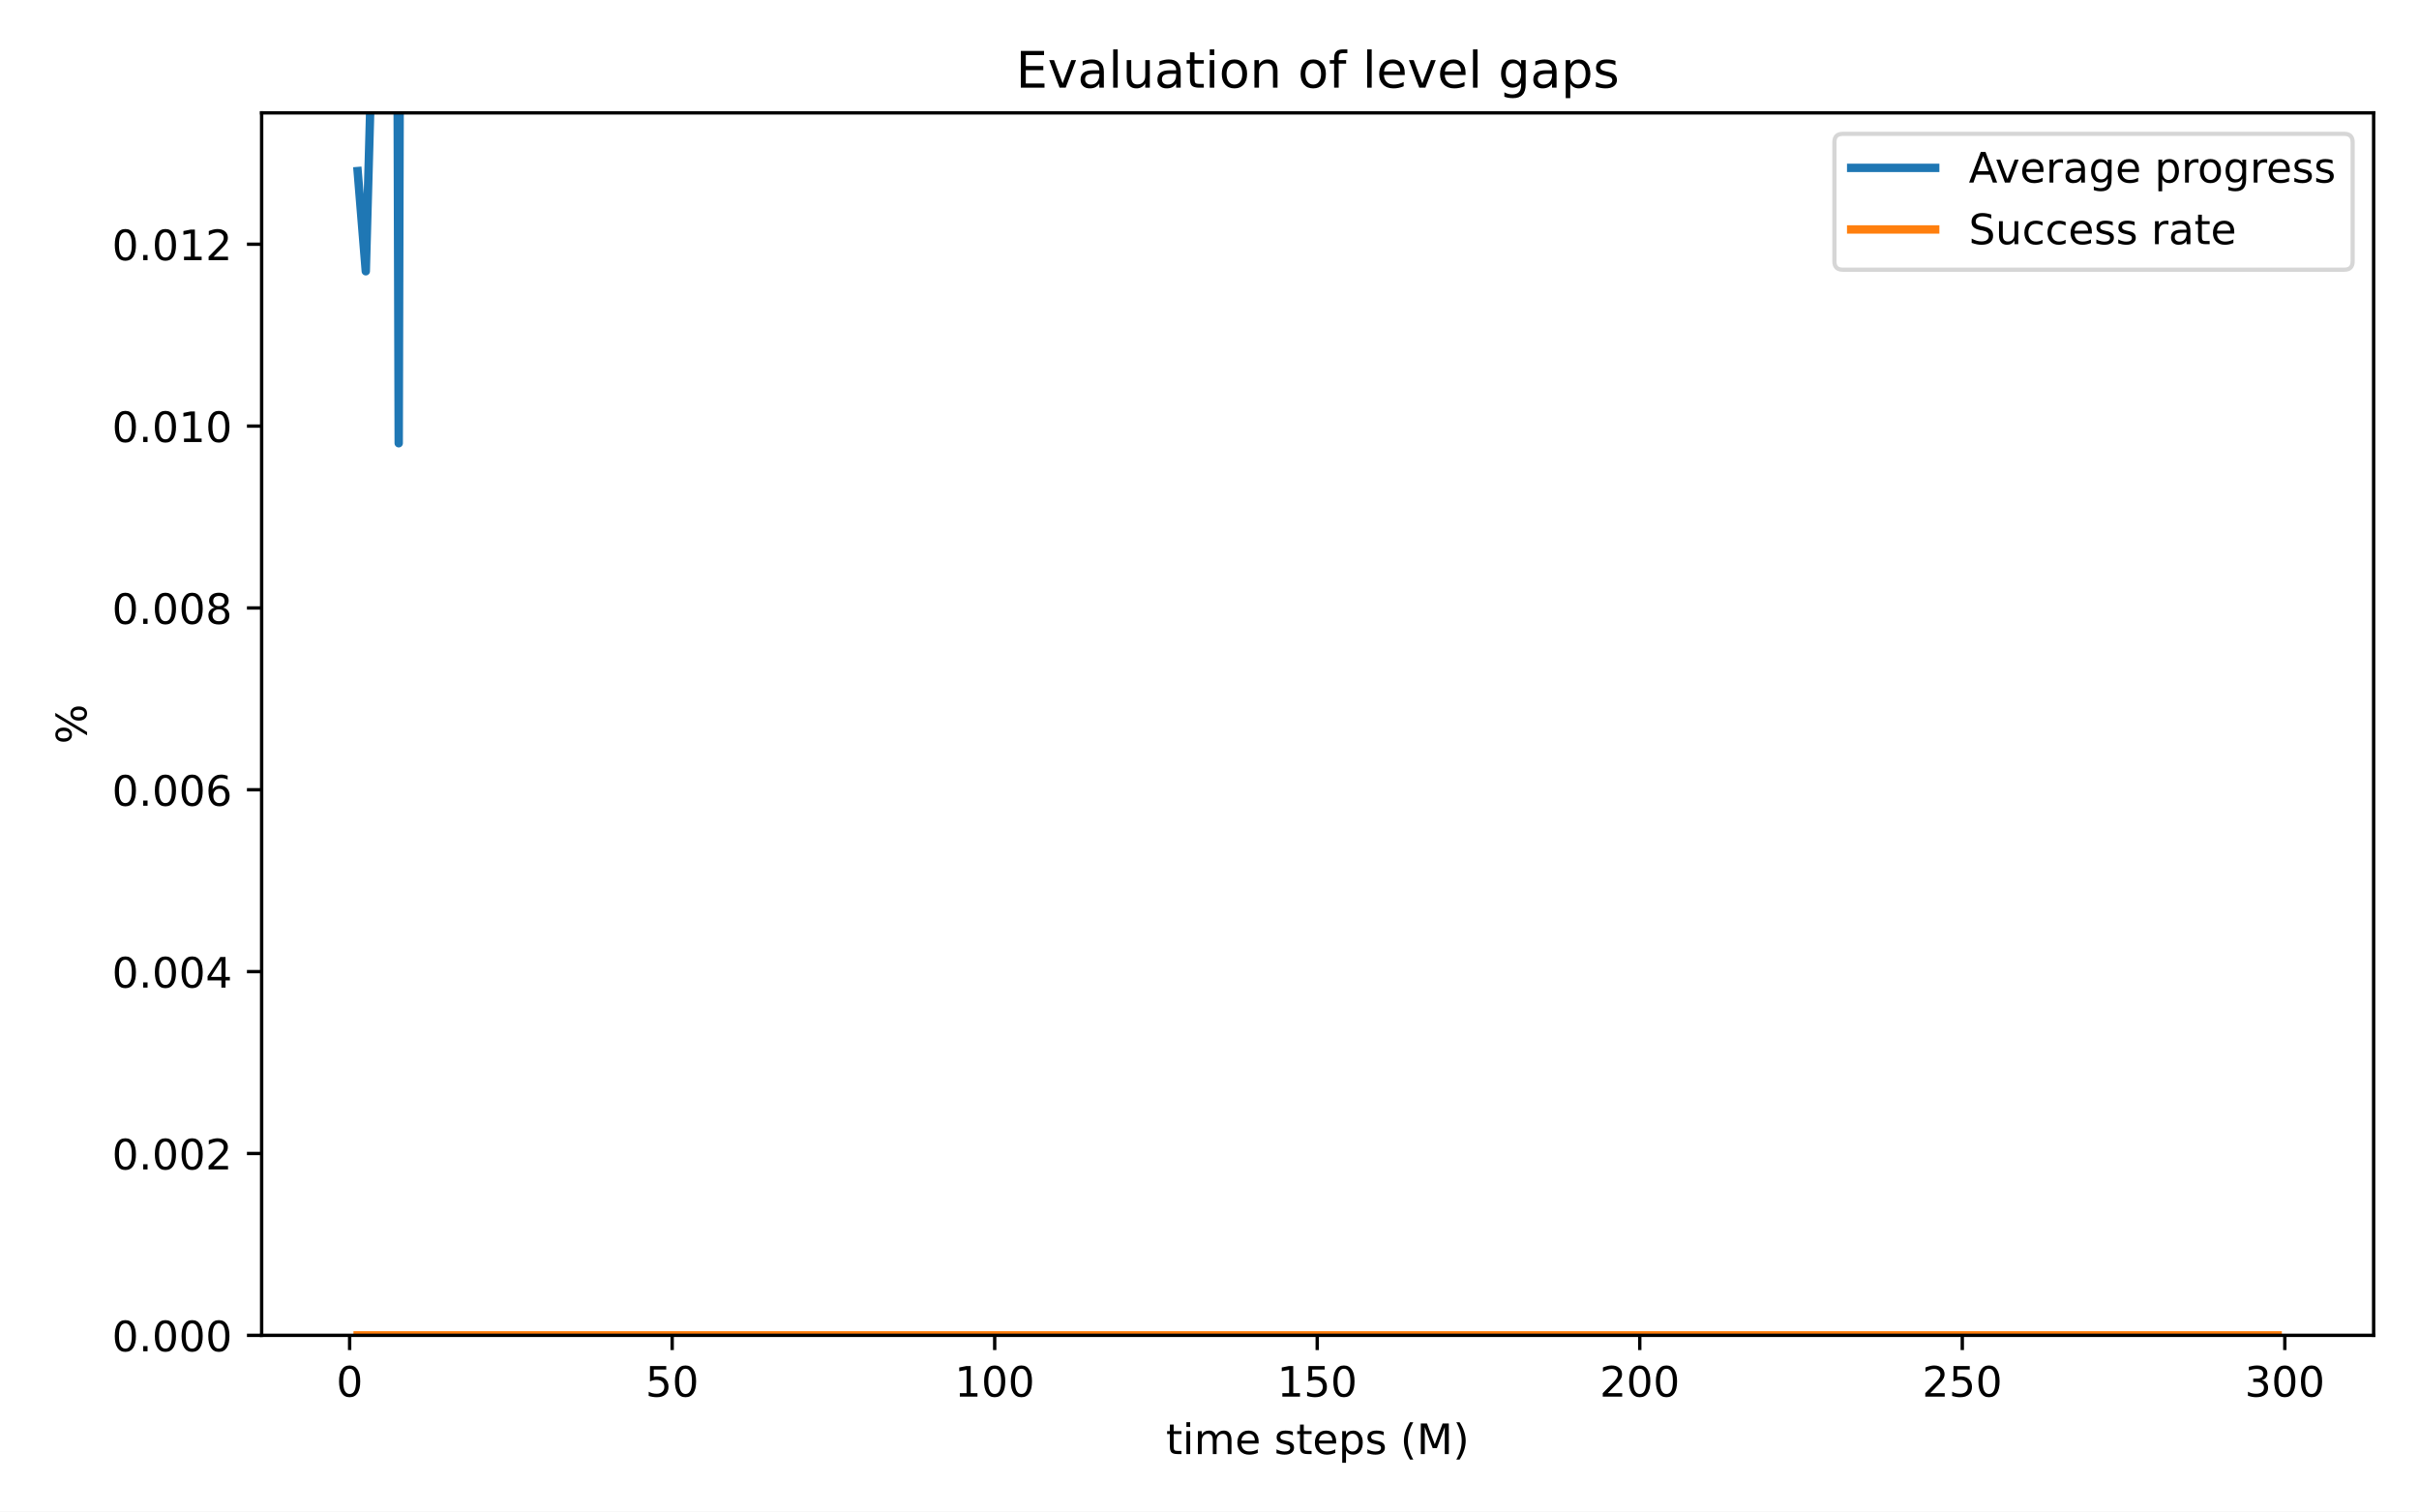
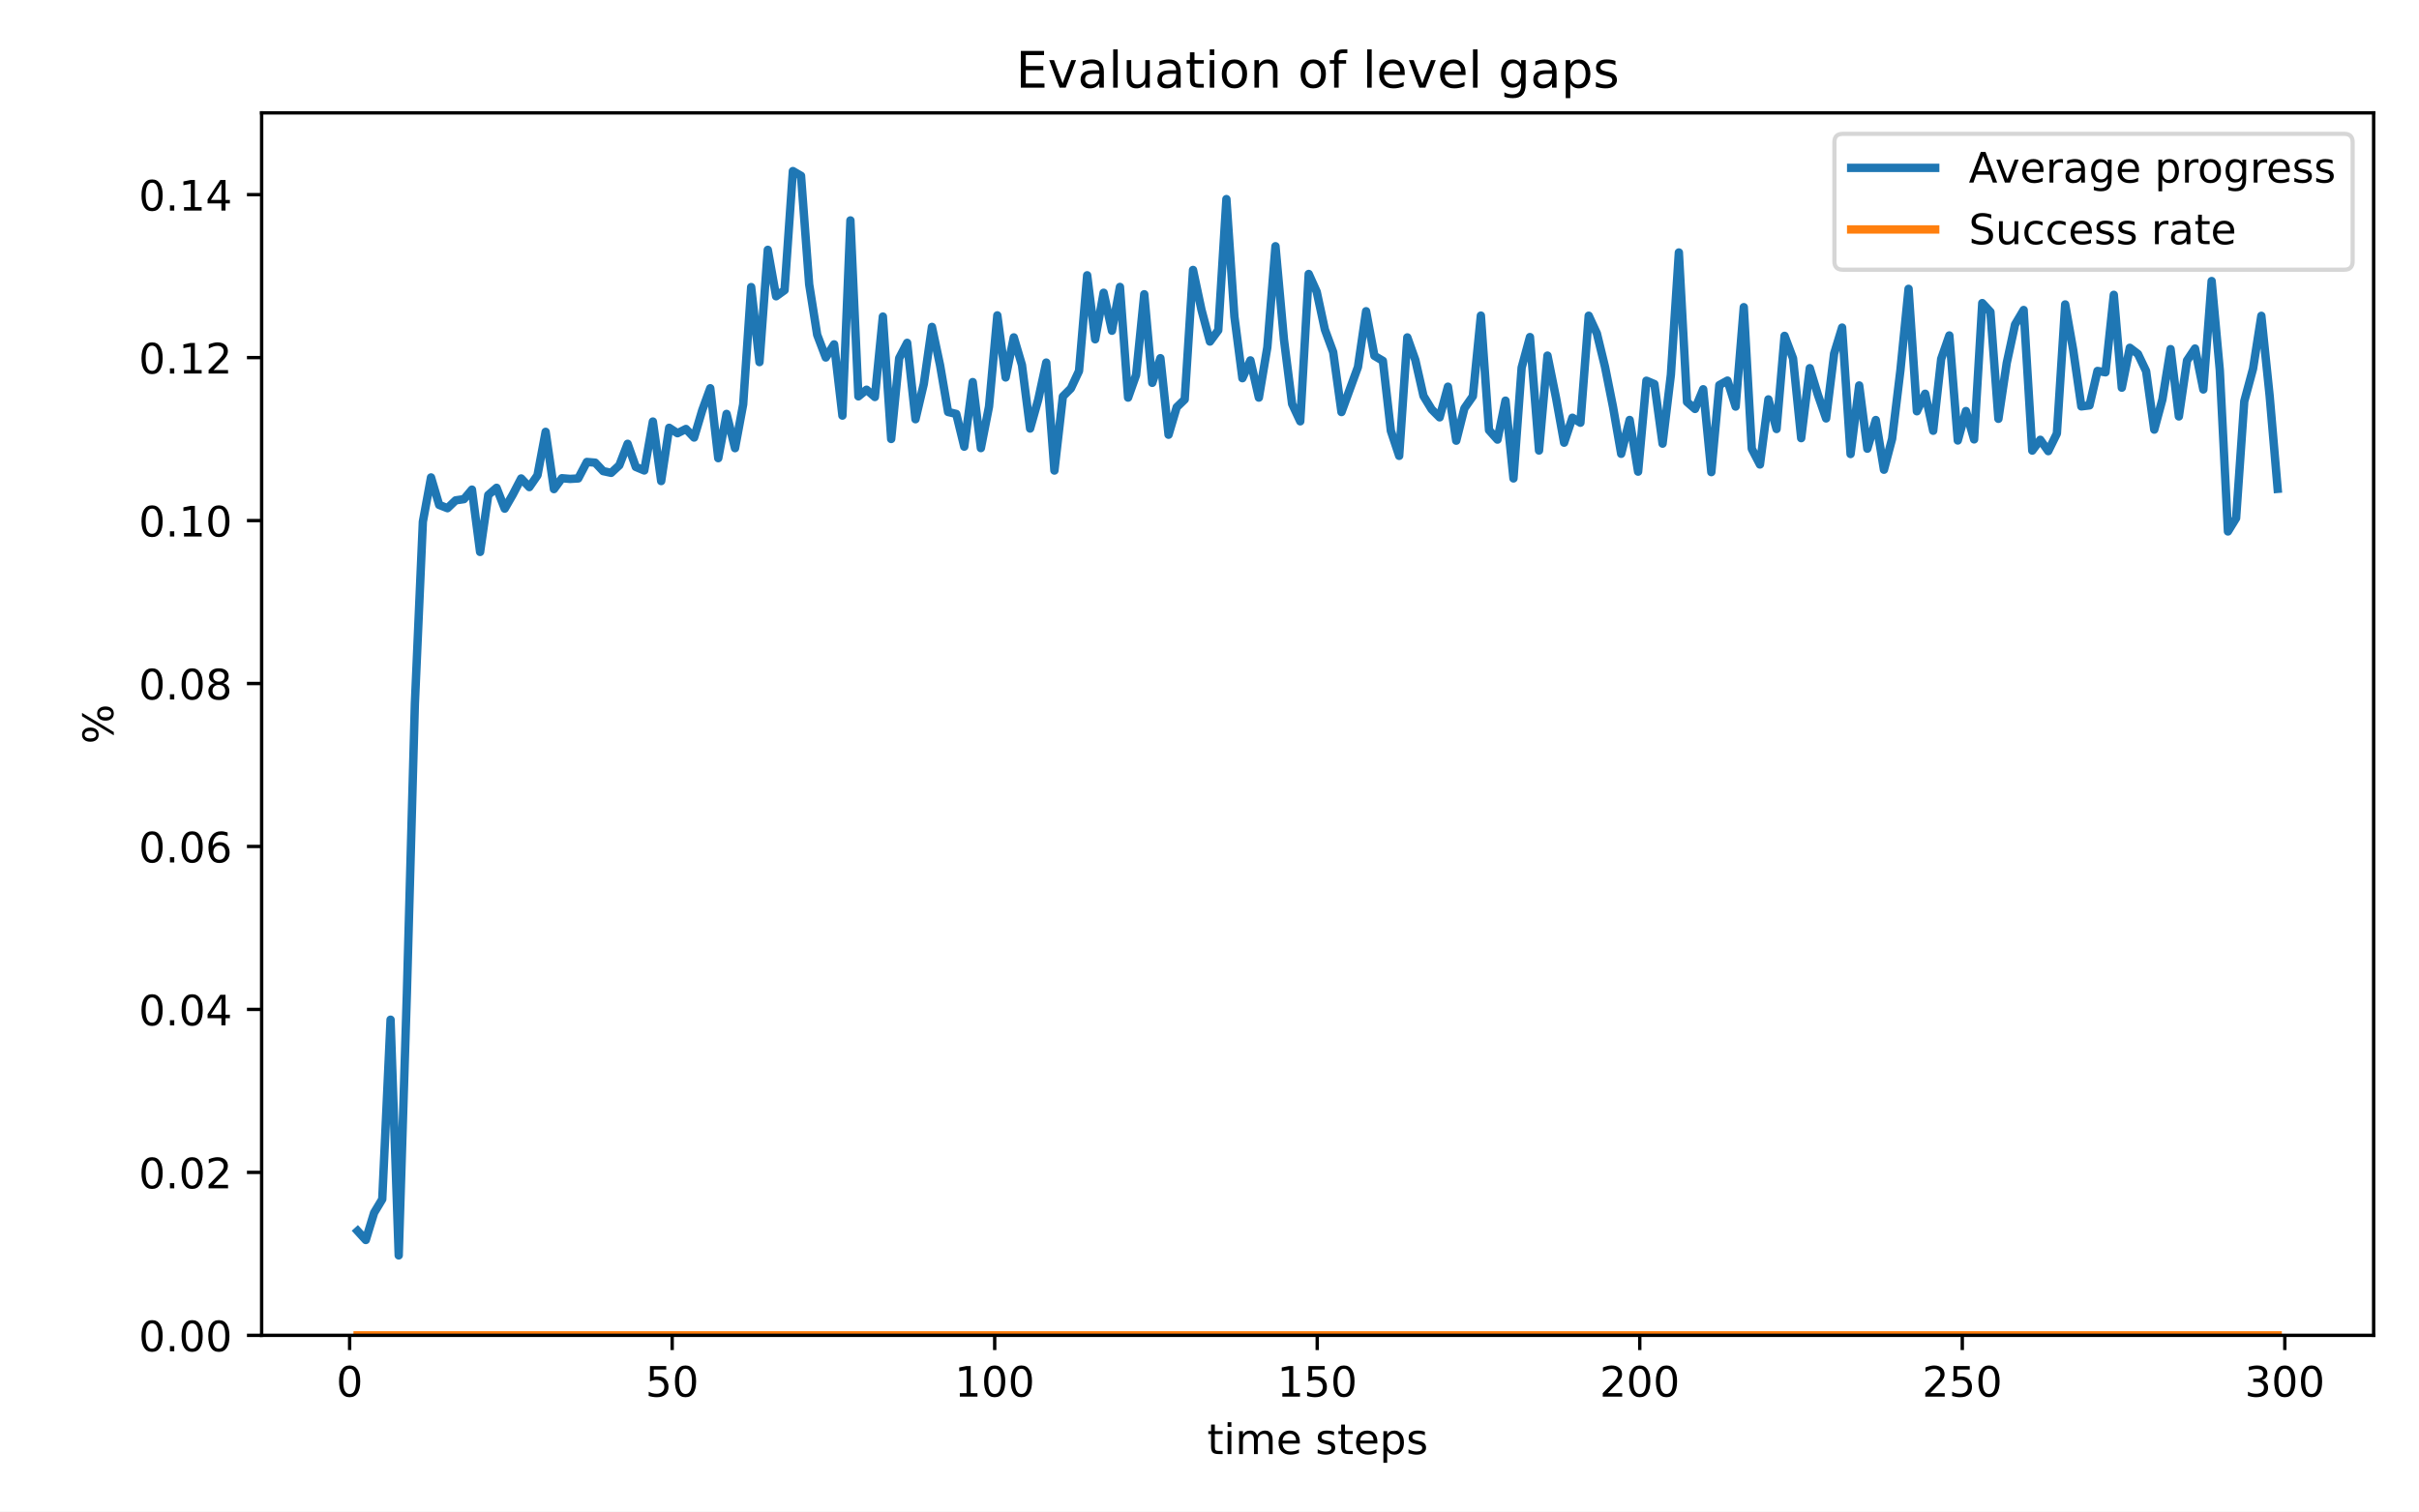
<svg xmlns="http://www.w3.org/2000/svg" xmlns:xlink="http://www.w3.org/1999/xlink" width="576pt" height="360pt" viewBox="0 0 576 360" version="1.1">
  <defs>
    <style type="text/css">*{stroke-linejoin: round; stroke-linecap: butt}</style>
  </defs>
  <g id="figure_1">
    <g id="patch_1">
      <path d="M 0 360  L 576 360  L 576 0  L 0 0  z " style="fill: #ffffff" />
    </g>
    <g id="axes_1">
      <g id="patch_2">
        <path d="M 62.3 318.04  L 565.2 318.04  L 565.2 26.88  L 62.3 26.88  z " style="fill: #ffffff" />
      </g>
      <g id="matplotlib.axis_1">
        <g id="xtick_1">
          <g id="line2d_1">
            <defs>
-               <path id="m64720fd93f" d="M 0 0  L 0 3.5  " style="stroke: #000000; stroke-width: 0.8" />
-             </defs>
-             <g>
-               <use xlink:href="#m64720fd93f" x="83.254" y="318.04" style="stroke: #000000; stroke-width: 0.8" />
+               <path id="m2012ca09e9" d="M 0 0  L 0 3.5  " style="stroke: #000000; stroke-width: 0.8" />
+             </defs>
+             <g>
+               <use xlink:href="#m2012ca09e9" x="83.254" y="318.04" style="stroke: #000000; stroke-width: 0.8" />
            </g>
          </g>
          <g id="text_1">
            <g transform="translate(80.07322 332.6384) scale(0.1 -0.1)">
              <defs>
                <path id="DejaVuSans-30" d="M 2034 4250  Q 1547 4250 1301 3770  Q 1056 3291 1056 2328  Q 1056 1369 1301 889  Q 1547 409 2034 409  Q 2525 409 2770 889  Q 3016 1369 3016 2328  Q 3016 3291 2770 3770  Q 2525 4250 2034 4250  z M 2034 4750  Q 2819 4750 3233 4129  Q 3647 3509 3647 2328  Q 3647 1150 3233 529  Q 2819 -91 2034 -91  Q 1250 -91 836 529  Q 422 1150 422 2328  Q 422 3509 836 4129  Q 1250 4750 2034 4750  z " transform="scale(0.015625)" />
              </defs>
              <use xlink:href="#DejaVuSans-30" />
            </g>
          </g>
        </g>
        <g id="xtick_2">
          <g id="line2d_2">
            <g>
-               <use xlink:href="#m64720fd93f" x="160.054" y="318.04" style="stroke: #000000; stroke-width: 0.8" />
+               <use xlink:href="#m2012ca09e9" x="160.054" y="318.04" style="stroke: #000000; stroke-width: 0.8" />
            </g>
          </g>
          <g id="text_2">
            <g transform="translate(153.6913 332.6384) scale(0.1 -0.1)">
              <defs>
                <path id="DejaVuSans-35" d="M 691 4666  L 3169 4666  L 3169 4134  L 1269 4134  L 1269 2991  Q 1406 3038 1543 3061  Q 1681 3084 1819 3084  Q 2600 3084 3056 2656  Q 3513 2228 3513 1497  Q 3513 744 3044 326  Q 2575 -91 1722 -91  Q 1428 -91 1123 -41  Q 819 9 494 109  L 494 744  Q 775 591 1075 516  Q 1375 441 1709 441  Q 2250 441 2565 725  Q 2881 1009 2881 1497  Q 2881 1984 2565 2268  Q 2250 2553 1709 2553  Q 1456 2553 1204 2497  Q 953 2441 691 2322  L 691 4666  z " transform="scale(0.015625)" />
              </defs>
              <use xlink:href="#DejaVuSans-35" />
              <use xlink:href="#DejaVuSans-30" transform="translate(63.62305 0)" />
            </g>
          </g>
        </g>
        <g id="xtick_3">
          <g id="line2d_3">
            <g>
-               <use xlink:href="#m64720fd93f" x="236.853" y="318.04" style="stroke: #000000; stroke-width: 0.8" />
+               <use xlink:href="#m2012ca09e9" x="236.853" y="318.04" style="stroke: #000000; stroke-width: 0.8" />
            </g>
          </g>
          <g id="text_3">
            <g transform="translate(227.3094 332.6384) scale(0.1 -0.1)">
              <defs>
                <path id="DejaVuSans-31" d="M 794 531  L 1825 531  L 1825 4091  L 703 3866  L 703 4441  L 1819 4666  L 2450 4666  L 2450 531  L 3481 531  L 3481 0  L 794 0  L 794 531  z " transform="scale(0.015625)" />
              </defs>
              <use xlink:href="#DejaVuSans-31" />
              <use xlink:href="#DejaVuSans-30" transform="translate(63.62305 0)" />
              <use xlink:href="#DejaVuSans-30" transform="translate(127.2461 0)" />
            </g>
          </g>
        </g>
        <g id="xtick_4">
          <g id="line2d_4">
            <g>
-               <use xlink:href="#m64720fd93f" x="313.652" y="318.04" style="stroke: #000000; stroke-width: 0.8" />
+               <use xlink:href="#m2012ca09e9" x="313.652" y="318.04" style="stroke: #000000; stroke-width: 0.8" />
            </g>
          </g>
          <g id="text_4">
            <g transform="translate(304.1087 332.6384) scale(0.1 -0.1)">
              <use xlink:href="#DejaVuSans-31" />
              <use xlink:href="#DejaVuSans-35" transform="translate(63.62305 0)" />
              <use xlink:href="#DejaVuSans-30" transform="translate(127.2461 0)" />
            </g>
          </g>
        </g>
        <g id="xtick_5">
          <g id="line2d_5">
            <g>
-               <use xlink:href="#m64720fd93f" x="390.452" y="318.04" style="stroke: #000000; stroke-width: 0.8" />
+               <use xlink:href="#m2012ca09e9" x="390.452" y="318.04" style="stroke: #000000; stroke-width: 0.8" />
            </g>
          </g>
          <g id="text_5">
            <g transform="translate(380.908 332.6384) scale(0.1 -0.1)">
              <defs>
                <path id="DejaVuSans-32" d="M 1228 531  L 3431 531  L 3431 0  L 469 0  L 469 531  Q 828 903 1448 1529  Q 2069 2156 2228 2338  Q 2531 2678 2651 2914  Q 2772 3150 2772 3378  Q 2772 3750 2511 3984  Q 2250 4219 1831 4219  Q 1534 4219 1204 4116  Q 875 4013 500 3803  L 500 4441  Q 881 4594 1212 4672  Q 1544 4750 1819 4750  Q 2544 4750 2975 4387  Q 3406 4025 3406 3419  Q 3406 3131 3298 2873  Q 3191 2616 2906 2266  Q 2828 2175 2409 1742  Q 1991 1309 1228 531  z " transform="scale(0.015625)" />
              </defs>
              <use xlink:href="#DejaVuSans-32" />
              <use xlink:href="#DejaVuSans-30" transform="translate(63.62305 0)" />
              <use xlink:href="#DejaVuSans-30" transform="translate(127.2461 0)" />
            </g>
          </g>
        </g>
        <g id="xtick_6">
          <g id="line2d_6">
            <g>
-               <use xlink:href="#m64720fd93f" x="467.251" y="318.04" style="stroke: #000000; stroke-width: 0.8" />
+               <use xlink:href="#m2012ca09e9" x="467.251" y="318.04" style="stroke: #000000; stroke-width: 0.8" />
            </g>
          </g>
          <g id="text_6">
            <g transform="translate(457.7073 332.6384) scale(0.1 -0.1)">
              <use xlink:href="#DejaVuSans-32" />
              <use xlink:href="#DejaVuSans-35" transform="translate(63.62305 0)" />
              <use xlink:href="#DejaVuSans-30" transform="translate(127.2461 0)" />
            </g>
          </g>
        </g>
        <g id="xtick_7">
          <g id="line2d_7">
            <g>
-               <use xlink:href="#m64720fd93f" x="544.05" y="318.04" style="stroke: #000000; stroke-width: 0.8" />
+               <use xlink:href="#m2012ca09e9" x="544.05" y="318.04" style="stroke: #000000; stroke-width: 0.8" />
            </g>
          </g>
          <g id="text_7">
            <g transform="translate(534.5066 332.6384) scale(0.1 -0.1)">
              <defs>
                <path id="DejaVuSans-33" d="M 2597 2516  Q 3050 2419 3304 2112  Q 3559 1806 3559 1356  Q 3559 666 3084 287  Q 2609 -91 1734 -91  Q 1441 -91 1130 -33  Q 819 25 488 141  L 488 750  Q 750 597 1062 519  Q 1375 441 1716 441  Q 2309 441 2620 675  Q 2931 909 2931 1356  Q 2931 1769 2642 2001  Q 2353 2234 1838 2234  L 1294 2234  L 1294 2753  L 1863 2753  Q 2328 2753 2575 2939  Q 2822 3125 2822 3475  Q 2822 3834 2567 4026  Q 2313 4219 1838 4219  Q 1578 4219 1281 4162  Q 984 4106 628 3988  L 628 4550  Q 988 4650 1302 4700  Q 1616 4750 1894 4750  Q 2613 4750 3031 4423  Q 3450 4097 3450 3541  Q 3450 3153 3228 2886  Q 3006 2619 2597 2516  z " transform="scale(0.015625)" />
              </defs>
              <use xlink:href="#DejaVuSans-33" />
              <use xlink:href="#DejaVuSans-30" transform="translate(63.62305 0)" />
              <use xlink:href="#DejaVuSans-30" transform="translate(127.2461 0)" />
            </g>
          </g>
        </g>
        <g id="text_8">
-           <g transform="translate(277.6398 346.3166) scale(0.1 -0.1)">
+           <g transform="translate(287.4445 346.3166) scale(0.1 -0.1)">
            <defs>
              <path id="DejaVuSans-74" d="M 1172 4494  L 1172 3500  L 2356 3500  L 2356 3053  L 1172 3053  L 1172 1153  Q 1172 725 1289 603  Q 1406 481 1766 481  L 2356 481  L 2356 0  L 1766 0  Q 1100 0 847 248  Q 594 497 594 1153  L 594 3053  L 172 3053  L 172 3500  L 594 3500  L 594 4494  L 1172 4494  z " transform="scale(0.015625)" />
              <path id="DejaVuSans-69" d="M 603 3500  L 1178 3500  L 1178 0  L 603 0  L 603 3500  z M 603 4863  L 1178 4863  L 1178 4134  L 603 4134  L 603 4863  z " transform="scale(0.015625)" />
              <path id="DejaVuSans-6d" d="M 3328 2828  Q 3544 3216 3844 3400  Q 4144 3584 4550 3584  Q 5097 3584 5394 3201  Q 5691 2819 5691 2113  L 5691 0  L 5113 0  L 5113 2094  Q 5113 2597 4934 2840  Q 4756 3084 4391 3084  Q 3944 3084 3684 2787  Q 3425 2491 3425 1978  L 3425 0  L 2847 0  L 2847 2094  Q 2847 2600 2669 2842  Q 2491 3084 2119 3084  Q 1678 3084 1418 2786  Q 1159 2488 1159 1978  L 1159 0  L 581 0  L 581 3500  L 1159 3500  L 1159 2956  Q 1356 3278 1631 3431  Q 1906 3584 2284 3584  Q 2666 3584 2933 3390  Q 3200 3197 3328 2828  z " transform="scale(0.015625)" />
              <path id="DejaVuSans-65" d="M 3597 1894  L 3597 1613  L 953 1613  Q 991 1019 1311 708  Q 1631 397 2203 397  Q 2534 397 2845 478  Q 3156 559 3463 722  L 3463 178  Q 3153 47 2828 -22  Q 2503 -91 2169 -91  Q 1331 -91 842 396  Q 353 884 353 1716  Q 353 2575 817 3079  Q 1281 3584 2069 3584  Q 2775 3584 3186 3129  Q 3597 2675 3597 1894  z M 3022 2063  Q 3016 2534 2758 2815  Q 2500 3097 2075 3097  Q 1594 3097 1305 2825  Q 1016 2553 972 2059  L 3022 2063  z " transform="scale(0.015625)" />
              <path id="DejaVuSans-20" transform="scale(0.015625)" />
              <path id="DejaVuSans-73" d="M 2834 3397  L 2834 2853  Q 2591 2978 2328 3040  Q 2066 3103 1784 3103  Q 1356 3103 1142 2972  Q 928 2841 928 2578  Q 928 2378 1081 2264  Q 1234 2150 1697 2047  L 1894 2003  Q 2506 1872 2764 1633  Q 3022 1394 3022 966  Q 3022 478 2636 193  Q 2250 -91 1575 -91  Q 1294 -91 989 -36  Q 684 19 347 128  L 347 722  Q 666 556 975 473  Q 1284 391 1588 391  Q 1994 391 2212 530  Q 2431 669 2431 922  Q 2431 1156 2273 1281  Q 2116 1406 1581 1522  L 1381 1569  Q 847 1681 609 1914  Q 372 2147 372 2553  Q 372 3047 722 3315  Q 1072 3584 1716 3584  Q 2034 3584 2315 3537  Q 2597 3491 2834 3397  z " transform="scale(0.015625)" />
              <path id="DejaVuSans-70" d="M 1159 525  L 1159 -1331  L 581 -1331  L 581 3500  L 1159 3500  L 1159 2969  Q 1341 3281 1617 3432  Q 1894 3584 2278 3584  Q 2916 3584 3314 3078  Q 3713 2572 3713 1747  Q 3713 922 3314 415  Q 2916 -91 2278 -91  Q 1894 -91 1617 61  Q 1341 213 1159 525  z M 3116 1747  Q 3116 2381 2855 2742  Q 2594 3103 2138 3103  Q 1681 3103 1420 2742  Q 1159 2381 1159 1747  Q 1159 1113 1420 752  Q 1681 391 2138 391  Q 2594 391 2855 752  Q 3116 1113 3116 1747  z " transform="scale(0.015625)" />
-               <path id="DejaVuSans-28" d="M 1984 4856  Q 1566 4138 1362 3434  Q 1159 2731 1159 2009  Q 1159 1288 1364 580  Q 1569 -128 1984 -844  L 1484 -844  Q 1016 -109 783 600  Q 550 1309 550 2009  Q 550 2706 781 3412  Q 1013 4119 1484 4856  L 1984 4856  z " transform="scale(0.015625)" />
-               <path id="DejaVuSans-4d" d="M 628 4666  L 1569 4666  L 2759 1491  L 3956 4666  L 4897 4666  L 4897 0  L 4281 0  L 4281 4097  L 3078 897  L 2444 897  L 1241 4097  L 1241 0  L 628 0  L 628 4666  z " transform="scale(0.015625)" />
-               <path id="DejaVuSans-29" d="M 513 4856  L 1013 4856  Q 1481 4119 1714 3412  Q 1947 2706 1947 2009  Q 1947 1309 1714 600  Q 1481 -109 1013 -844  L 513 -844  Q 928 -128 1133 580  Q 1338 1288 1338 2009  Q 1338 2731 1133 3434  Q 928 4138 513 4856  z " transform="scale(0.015625)" />
            </defs>
            <use xlink:href="#DejaVuSans-74" />
            <use xlink:href="#DejaVuSans-69" transform="translate(39.20898 0)" />
            <use xlink:href="#DejaVuSans-6d" transform="translate(66.99219 0)" />
            <use xlink:href="#DejaVuSans-65" transform="translate(164.4043 0)" />
            <use xlink:href="#DejaVuSans-20" transform="translate(225.9277 0)" />
            <use xlink:href="#DejaVuSans-73" transform="translate(257.7148 0)" />
            <use xlink:href="#DejaVuSans-74" transform="translate(309.8145 0)" />
            <use xlink:href="#DejaVuSans-65" transform="translate(349.0234 0)" />
            <use xlink:href="#DejaVuSans-70" transform="translate(410.5469 0)" />
            <use xlink:href="#DejaVuSans-73" transform="translate(474.0234 0)" />
-             <use xlink:href="#DejaVuSans-20" transform="translate(526.123 0)" />
-             <use xlink:href="#DejaVuSans-28" transform="translate(557.9102 0)" />
-             <use xlink:href="#DejaVuSans-4d" transform="translate(596.9238 0)" />
-             <use xlink:href="#DejaVuSans-29" transform="translate(683.2031 0)" />
          </g>
        </g>
      </g>
      <g id="matplotlib.axis_2">
        <g id="ytick_1">
          <g id="line2d_8">
            <defs>
-               <path id="m84b9e97567" d="M 0 0  L -3.5 0  " style="stroke: #000000; stroke-width: 0.8" />
-             </defs>
-             <g>
-               <use xlink:href="#m84b9e97567" x="62.3" y="318.04" style="stroke: #000000; stroke-width: 0.8" />
+               <path id="m555bafc783" d="M 0 0  L -3.5 0  " style="stroke: #000000; stroke-width: 0.8" />
+             </defs>
+             <g>
+               <use xlink:href="#m555bafc783" x="62.3" y="318.04" style="stroke: #000000; stroke-width: 0.8" />
            </g>
          </g>
          <g id="text_9">
-             <g transform="translate(26.67188 321.8392) scale(0.1 -0.1)">
+             <g transform="translate(33.03437 321.8392) scale(0.1 -0.1)">
              <defs>
                <path id="DejaVuSans-2e" d="M 684 794  L 1344 794  L 1344 0  L 684 0  L 684 794  z " transform="scale(0.015625)" />
              </defs>
              <use xlink:href="#DejaVuSans-30" />
              <use xlink:href="#DejaVuSans-2e" transform="translate(63.62305 0)" />
              <use xlink:href="#DejaVuSans-30" transform="translate(95.41016 0)" />
              <use xlink:href="#DejaVuSans-30" transform="translate(159.0332 0)" />
-               <use xlink:href="#DejaVuSans-30" transform="translate(222.6562 0)" />
            </g>
          </g>
        </g>
        <g id="ytick_2">
          <g id="line2d_9">
            <g>
-               <use xlink:href="#m84b9e97567" x="62.3" y="274.728" style="stroke: #000000; stroke-width: 0.8" />
+               <use xlink:href="#m555bafc783" x="62.3" y="279.228" style="stroke: #000000; stroke-width: 0.8" />
            </g>
          </g>
          <g id="text_10">
-             <g transform="translate(26.67188 278.5275) scale(0.1 -0.1)">
+             <g transform="translate(33.03437 283.0274) scale(0.1 -0.1)">
              <use xlink:href="#DejaVuSans-30" />
              <use xlink:href="#DejaVuSans-2e" transform="translate(63.62305 0)" />
              <use xlink:href="#DejaVuSans-30" transform="translate(95.41016 0)" />
-               <use xlink:href="#DejaVuSans-30" transform="translate(159.0332 0)" />
-               <use xlink:href="#DejaVuSans-32" transform="translate(222.6562 0)" />
+               <use xlink:href="#DejaVuSans-32" transform="translate(159.0332 0)" />
            </g>
          </g>
        </g>
        <g id="ytick_3">
          <g id="line2d_10">
            <g>
-               <use xlink:href="#m84b9e97567" x="62.3" y="231.417" style="stroke: #000000; stroke-width: 0.8" />
+               <use xlink:href="#m555bafc783" x="62.3" y="240.416" style="stroke: #000000; stroke-width: 0.8" />
            </g>
          </g>
          <g id="text_11">
-             <g transform="translate(26.67188 235.2158) scale(0.1 -0.1)">
+             <g transform="translate(33.03437 244.2156) scale(0.1 -0.1)">
              <defs>
                <path id="DejaVuSans-34" d="M 2419 4116  L 825 1625  L 2419 1625  L 2419 4116  z M 2253 4666  L 3047 4666  L 3047 1625  L 3713 1625  L 3713 1100  L 3047 1100  L 3047 0  L 2419 0  L 2419 1100  L 313 1100  L 313 1709  L 2253 4666  z " transform="scale(0.015625)" />
              </defs>
              <use xlink:href="#DejaVuSans-30" />
              <use xlink:href="#DejaVuSans-2e" transform="translate(63.62305 0)" />
              <use xlink:href="#DejaVuSans-30" transform="translate(95.41016 0)" />
-               <use xlink:href="#DejaVuSans-30" transform="translate(159.0332 0)" />
-               <use xlink:href="#DejaVuSans-34" transform="translate(222.6562 0)" />
+               <use xlink:href="#DejaVuSans-34" transform="translate(159.0332 0)" />
            </g>
          </g>
        </g>
        <g id="ytick_4">
          <g id="line2d_11">
            <g>
-               <use xlink:href="#m84b9e97567" x="62.3" y="188.105" style="stroke: #000000; stroke-width: 0.8" />
+               <use xlink:href="#m555bafc783" x="62.3" y="201.605" style="stroke: #000000; stroke-width: 0.8" />
            </g>
          </g>
          <g id="text_12">
-             <g transform="translate(26.67188 191.9041) scale(0.1 -0.1)">
+             <g transform="translate(33.03437 205.4038) scale(0.1 -0.1)">
              <defs>
                <path id="DejaVuSans-36" d="M 2113 2584  Q 1688 2584 1439 2293  Q 1191 2003 1191 1497  Q 1191 994 1439 701  Q 1688 409 2113 409  Q 2538 409 2786 701  Q 3034 994 3034 1497  Q 3034 2003 2786 2293  Q 2538 2584 2113 2584  z M 3366 4563  L 3366 3988  Q 3128 4100 2886 4159  Q 2644 4219 2406 4219  Q 1781 4219 1451 3797  Q 1122 3375 1075 2522  Q 1259 2794 1537 2939  Q 1816 3084 2150 3084  Q 2853 3084 3261 2657  Q 3669 2231 3669 1497  Q 3669 778 3244 343  Q 2819 -91 2113 -91  Q 1303 -91 875 529  Q 447 1150 447 2328  Q 447 3434 972 4092  Q 1497 4750 2381 4750  Q 2619 4750 2861 4703  Q 3103 4656 3366 4563  z " transform="scale(0.015625)" />
              </defs>
              <use xlink:href="#DejaVuSans-30" />
              <use xlink:href="#DejaVuSans-2e" transform="translate(63.62305 0)" />
              <use xlink:href="#DejaVuSans-30" transform="translate(95.41016 0)" />
-               <use xlink:href="#DejaVuSans-30" transform="translate(159.0332 0)" />
-               <use xlink:href="#DejaVuSans-36" transform="translate(222.6562 0)" />
+               <use xlink:href="#DejaVuSans-36" transform="translate(159.0332 0)" />
            </g>
          </g>
        </g>
        <g id="ytick_5">
          <g id="line2d_12">
            <g>
-               <use xlink:href="#m84b9e97567" x="62.3" y="144.793" style="stroke: #000000; stroke-width: 0.8" />
+               <use xlink:href="#m555bafc783" x="62.3" y="162.793" style="stroke: #000000; stroke-width: 0.8" />
            </g>
          </g>
          <g id="text_13">
-             <g transform="translate(26.67188 148.5924) scale(0.1 -0.1)">
+             <g transform="translate(33.03437 166.5921) scale(0.1 -0.1)">
              <defs>
                <path id="DejaVuSans-38" d="M 2034 2216  Q 1584 2216 1326 1975  Q 1069 1734 1069 1313  Q 1069 891 1326 650  Q 1584 409 2034 409  Q 2484 409 2743 651  Q 3003 894 3003 1313  Q 3003 1734 2745 1975  Q 2488 2216 2034 2216  z M 1403 2484  Q 997 2584 770 2862  Q 544 3141 544 3541  Q 544 4100 942 4425  Q 1341 4750 2034 4750  Q 2731 4750 3128 4425  Q 3525 4100 3525 3541  Q 3525 3141 3298 2862  Q 3072 2584 2669 2484  Q 3125 2378 3379 2068  Q 3634 1759 3634 1313  Q 3634 634 3220 271  Q 2806 -91 2034 -91  Q 1263 -91 848 271  Q 434 634 434 1313  Q 434 1759 690 2068  Q 947 2378 1403 2484  z M 1172 3481  Q 1172 3119 1398 2916  Q 1625 2713 2034 2713  Q 2441 2713 2670 2916  Q 2900 3119 2900 3481  Q 2900 3844 2670 4047  Q 2441 4250 2034 4250  Q 1625 4250 1398 4047  Q 1172 3844 1172 3481  z " transform="scale(0.015625)" />
              </defs>
              <use xlink:href="#DejaVuSans-30" />
              <use xlink:href="#DejaVuSans-2e" transform="translate(63.62305 0)" />
              <use xlink:href="#DejaVuSans-30" transform="translate(95.41016 0)" />
-               <use xlink:href="#DejaVuSans-30" transform="translate(159.0332 0)" />
-               <use xlink:href="#DejaVuSans-38" transform="translate(222.6562 0)" />
+               <use xlink:href="#DejaVuSans-38" transform="translate(159.0332 0)" />
            </g>
          </g>
        </g>
        <g id="ytick_6">
          <g id="line2d_13">
            <g>
-               <use xlink:href="#m84b9e97567" x="62.3" y="101.481" style="stroke: #000000; stroke-width: 0.8" />
+               <use xlink:href="#m555bafc783" x="62.3" y="123.981" style="stroke: #000000; stroke-width: 0.8" />
            </g>
          </g>
          <g id="text_14">
-             <g transform="translate(26.67188 105.2807) scale(0.1 -0.1)">
-               <use xlink:href="#DejaVuSans-30" />
-               <use xlink:href="#DejaVuSans-2e" transform="translate(63.62305 0)" />
-               <use xlink:href="#DejaVuSans-30" transform="translate(95.41016 0)" />
-               <use xlink:href="#DejaVuSans-31" transform="translate(159.0332 0)" />
-               <use xlink:href="#DejaVuSans-30" transform="translate(222.6562 0)" />
+             <g transform="translate(33.03437 127.7803) scale(0.1 -0.1)">
+               <use xlink:href="#DejaVuSans-30" />
+               <use xlink:href="#DejaVuSans-2e" transform="translate(63.62305 0)" />
+               <use xlink:href="#DejaVuSans-31" transform="translate(95.41016 0)" />
+               <use xlink:href="#DejaVuSans-30" transform="translate(159.0332 0)" />
            </g>
          </g>
        </g>
        <g id="ytick_7">
          <g id="line2d_14">
            <g>
-               <use xlink:href="#m84b9e97567" x="62.3" y="58.17" style="stroke: #000000; stroke-width: 0.8" />
+               <use xlink:href="#m555bafc783" x="62.3" y="85.169" style="stroke: #000000; stroke-width: 0.8" />
            </g>
          </g>
          <g id="text_15">
-             <g transform="translate(26.67188 61.96899) scale(0.1 -0.1)">
-               <use xlink:href="#DejaVuSans-30" />
-               <use xlink:href="#DejaVuSans-2e" transform="translate(63.62305 0)" />
-               <use xlink:href="#DejaVuSans-30" transform="translate(95.41016 0)" />
-               <use xlink:href="#DejaVuSans-31" transform="translate(159.0332 0)" />
-               <use xlink:href="#DejaVuSans-32" transform="translate(222.6562 0)" />
-             </g>
-           </g>
-         </g>
-         <g id="text_16">
-           <g transform="translate(20.59219 177.2108) rotate(-90) scale(0.1 -0.1)">
+             <g transform="translate(33.03437 88.96847) scale(0.1 -0.1)">
+               <use xlink:href="#DejaVuSans-30" />
+               <use xlink:href="#DejaVuSans-2e" transform="translate(63.62305 0)" />
+               <use xlink:href="#DejaVuSans-31" transform="translate(95.41016 0)" />
+               <use xlink:href="#DejaVuSans-32" transform="translate(159.0332 0)" />
+             </g>
+           </g>
+         </g>
+         <g id="ytick_8">
+           <g id="line2d_15">
+             <g>
+               <use xlink:href="#m555bafc783" x="62.3" y="46.357" style="stroke: #000000; stroke-width: 0.8" />
+             </g>
+           </g>
+           <g id="text_16">
+             <g transform="translate(33.03437 50.15667) scale(0.1 -0.1)">
+               <use xlink:href="#DejaVuSans-30" />
+               <use xlink:href="#DejaVuSans-2e" transform="translate(63.62305 0)" />
+               <use xlink:href="#DejaVuSans-31" transform="translate(95.41016 0)" />
+               <use xlink:href="#DejaVuSans-34" transform="translate(159.0332 0)" />
+             </g>
+           </g>
+         </g>
+         <g id="text_17">
+           <g transform="translate(26.95469 177.2108) rotate(-90) scale(0.1 -0.1)">
            <defs>
              <path id="DejaVuSans-25" d="M 4653 2053  Q 4381 2053 4226 1822  Q 4072 1591 4072 1178  Q 4072 772 4226 539  Q 4381 306 4653 306  Q 4919 306 5073 539  Q 5228 772 5228 1178  Q 5228 1588 5073 1820  Q 4919 2053 4653 2053  z M 4653 2450  Q 5147 2450 5437 2106  Q 5728 1763 5728 1178  Q 5728 594 5436 251  Q 5144 -91 4653 -91  Q 4153 -91 3862 251  Q 3572 594 3572 1178  Q 3572 1766 3864 2108  Q 4156 2450 4653 2450  z M 1428 4353  Q 1159 4353 1004 4120  Q 850 3888 850 3481  Q 850 3069 1003 2837  Q 1156 2606 1428 2606  Q 1700 2606 1854 2837  Q 2009 3069 2009 3481  Q 2009 3884 1853 4118  Q 1697 4353 1428 4353  z M 4250 4750  L 4750 4750  L 1831 -91  L 1331 -91  L 4250 4750  z M 1428 4750  Q 1922 4750 2215 4408  Q 2509 4066 2509 3481  Q 2509 2891 2217 2550  Q 1925 2209 1428 2209  Q 931 2209 642 2551  Q 353 2894 353 3481  Q 353 4063 643 4406  Q 934 4750 1428 4750  z " transform="scale(0.015625)" />
            </defs>
            <use xlink:href="#DejaVuSans-25" />
          </g>
        </g>
      </g>
-       <g id="line2d_15">
-         <path d="M 85.159 40.745  L 87.101 64.606  L 88.896 -1  M 94.61 -1  L 94.94 105.566  L 95.237 -1  L 95.237 -1  " clip-path="url(#pec3aa3c176)" style="fill: none; stroke: #1f77b4; stroke-width: 2; stroke-linecap: square" />
-       </g>
      <g id="line2d_16">
-         <path d="M 85.159 318.04  L 542.341 318.04  L 542.341 318.04  " clip-path="url(#pec3aa3c176)" style="fill: none; stroke: #ff7f0e; stroke-width: 2; stroke-linecap: square" />
+         <path d="M 85.159 293.191  L 87.101 295.33  L 89.079 288.852  L 91.02 285.621  L 92.999 242.865  L 94.94 299  L 96.882 236.627  L 98.786 167.638  L 100.691 124.257  L 102.632 113.713  L 104.574 120.255  L 106.552 121.036  L 108.494 119.174  L 110.472 118.881  L 112.377 116.616  L 114.318 131.454  L 116.26 117.896  L 118.238 116.181  L 120.179 121.143  L 122.084 117.83  L 124.099 113.955  L 126.041 116.016  L 127.982 113.203  L 129.924 102.851  L 131.902 116.494  L 133.807 113.898  L 135.748 114.062  L 137.69 113.95  L 139.742 110.025  L 141.72 110.191  L 143.625 112.207  L 145.529 112.62  L 147.471 110.817  L 149.449 105.699  L 151.391 111.208  L 153.406 112.052  L 155.458 100.398  L 157.436 114.573  L 159.341 101.887  L 161.319 103.184  L 163.334 102.168  L 165.276 104.214  L 167.217 97.702  L 169.122 92.47  L 171.027 109.124  L 173.005 98.583  L 175.02 106.74  L 176.962 96.307  L 178.866 68.373  L 180.845 86.243  L 182.823 59.506  L 184.801 70.563  L 186.816 69.113  L 188.795 40.745  L 190.736 41.873  L 192.678 67.734  L 194.582 79.738  L 196.634 85.147  L 198.613 82.016  L 200.591 98.982  L 202.496 52.496  L 204.4 94.4  L 206.342 92.816  L 208.32 94.554  L 210.225 75.4  L 212.203 104.554  L 214.108 85.311  L 216.012 81.655  L 217.991 99.847  L 219.969 91.448  L 221.911 77.86  L 223.852 87.018  L 225.757 98.125  L 227.698 98.583  L 229.603 106.38  L 231.618 91  L 233.559 106.725  L 235.501 96.829  L 237.479 75.113  L 239.458 89.898  L 241.399 80.354  L 243.341 86.941  L 245.282 102.066  L 247.224 95.17  L 249.128 86.355  L 251.07 112.071  L 253.085 94.427  L 254.989 92.513  L 256.931 88.352  L 258.872 65.563  L 260.777 80.81  L 262.792 69.724  L 264.771 78.769  L 266.675 68.34  L 268.617 94.701  L 270.521 89.31  L 272.463 70.083  L 274.367 91.181  L 276.309 85.312  L 278.25 103.54  L 280.192 96.985  L 282.096 95.137  L 284.075 64.295  L 286.09 73.793  L 288.105 81.35  L 290.084 78.66  L 292.025 47.419  L 293.93 75.409  L 295.834 90.08  L 297.739 85.834  L 299.754 94.7  L 301.769 82.724  L 303.711 58.647  L 305.726 80.855  L 307.668 96.192  L 309.609 100.345  L 311.624 65.251  L 313.529 69.492  L 315.47 78.482  L 317.449 83.868  L 319.427 98.143  L 323.347 87.404  L 325.288 74.127  L 327.267 84.743  L 329.282 85.943  L 331.186 102.609  L 333.165 108.572  L 335.106 80.357  L 337.011 85.744  L 338.952 94.301  L 340.894 97.49  L 342.798 99.402  L 344.777 92.094  L 346.755 104.96  L 348.697 97.255  L 350.712 94.358  L 352.616 75.171  L 354.558 102.446  L 356.573 104.705  L 358.478 95.424  L 360.382 113.95  L 362.324 87.568  L 364.302 80.278  L 366.465 107.3  L 368.48 84.695  L 370.532 94.854  L 372.437 105.433  L 374.415 99.492  L 376.32 100.681  L 378.298 75.192  L 380.24 79.418  L 382.181 87.389  L 384.086 96.936  L 386.027 108.084  L 388.042 100.021  L 390.058 112.333  L 392.036 90.675  L 393.941 91.477  L 395.882 105.664  L 397.86 89.266  L 399.765 60.132  L 401.706 95.736  L 403.611 97.396  L 405.553 92.711  L 407.494 112.447  L 409.399 91.716  L 411.34 90.645  L 413.282 96.834  L 415.223 73.159  L 417.128 106.893  L 419.069 110.631  L 421.084 95.124  L 423.026 102.18  L 424.93 79.995  L 426.946 85.351  L 428.887 104.358  L 430.939 87.69  L 432.881 94.075  L 434.822 99.656  L 436.727 84.234  L 438.631 78.02  L 440.647 108.133  L 442.699 91.801  L 444.64 106.866  L 446.655 100.037  L 448.597 111.875  L 450.538 104.518  L 452.517 88.177  L 454.458 68.791  L 456.437 97.951  L 458.415 93.777  L 460.319 102.594  L 462.224 85.483  L 464.166 79.898  L 466.181 104.913  L 468.122 97.894  L 470.064 104.652  L 472.005 72.183  L 473.947 74.283  L 475.851 99.751  L 477.83 86.477  L 479.808 77.303  L 481.86 73.834  L 483.912 107.317  L 485.817 104.745  L 487.721 107.445  L 489.773 103.257  L 491.752 72.503  L 493.656 83.341  L 495.598 96.792  L 497.539 96.55  L 499.444 88.351  L 501.349 88.673  L 503.327 70.216  L 505.232 92.338  L 507.136 82.833  L 509.078 84.309  L 511.019 88.384  L 512.961 102.324  L 514.902 95.133  L 516.844 83.148  L 518.822 99.184  L 520.763 85.867  L 522.668 83.013  L 524.646 92.762  L 526.625 66.937  L 528.566 88.164  L 530.508 126.577  L 532.449 123.411  L 534.391 95.586  L 536.48 87.828  L 538.458 75.22  L 540.436 94.27  L 542.341 116.429  L 542.341 116.429  " clip-path="url(#pb9d2033491)" style="fill: none; stroke: #1f77b4; stroke-width: 2; stroke-linecap: square" />
+       </g>
+       <g id="line2d_17">
+         <path d="M 85.159 318.04  L 542.341 318.04  L 542.341 318.04  " clip-path="url(#pb9d2033491)" style="fill: none; stroke: #ff7f0e; stroke-width: 2; stroke-linecap: square" />
      </g>
      <g id="patch_3">
        <path d="M 62.3 318.04  L 62.3 26.88  " style="fill: none; stroke: #000000; stroke-width: 0.8; stroke-linejoin: miter; stroke-linecap: square" />
      </g>
      <g id="patch_4">
        <path d="M 565.2 318.04  L 565.2 26.88  " style="fill: none; stroke: #000000; stroke-width: 0.8; stroke-linejoin: miter; stroke-linecap: square" />
      </g>
      <g id="patch_5">
        <path d="M 62.3 318.04  L 565.2 318.04  " style="fill: none; stroke: #000000; stroke-width: 0.8; stroke-linejoin: miter; stroke-linecap: square" />
      </g>
      <g id="patch_6">
        <path d="M 62.3 26.88  L 565.2 26.88  " style="fill: none; stroke: #000000; stroke-width: 0.8; stroke-linejoin: miter; stroke-linecap: square" />
      </g>
-       <g id="text_17">
+       <g id="text_18">
        <g transform="translate(241.8981 20.88) scale(0.12 -0.12)">
          <defs>
            <path id="DejaVuSans-45" d="M 628 4666  L 3578 4666  L 3578 4134  L 1259 4134  L 1259 2753  L 3481 2753  L 3481 2222  L 1259 2222  L 1259 531  L 3634 531  L 3634 0  L 628 0  L 628 4666  z " transform="scale(0.015625)" />
            <path id="DejaVuSans-76" d="M 191 3500  L 800 3500  L 1894 563  L 2988 3500  L 3597 3500  L 2284 0  L 1503 0  L 191 3500  z " transform="scale(0.015625)" />
            <path id="DejaVuSans-61" d="M 2194 1759  Q 1497 1759 1228 1600  Q 959 1441 959 1056  Q 959 750 1161 570  Q 1363 391 1709 391  Q 2188 391 2477 730  Q 2766 1069 2766 1631  L 2766 1759  L 2194 1759  z M 3341 1997  L 3341 0  L 2766 0  L 2766 531  Q 2569 213 2275 61  Q 1981 -91 1556 -91  Q 1019 -91 701 211  Q 384 513 384 1019  Q 384 1609 779 1909  Q 1175 2209 1959 2209  L 2766 2209  L 2766 2266  Q 2766 2663 2505 2880  Q 2244 3097 1772 3097  Q 1472 3097 1187 3025  Q 903 2953 641 2809  L 641 3341  Q 956 3463 1253 3523  Q 1550 3584 1831 3584  Q 2591 3584 2966 3190  Q 3341 2797 3341 1997  z " transform="scale(0.015625)" />
            <path id="DejaVuSans-6c" d="M 603 4863  L 1178 4863  L 1178 0  L 603 0  L 603 4863  z " transform="scale(0.015625)" />
            <path id="DejaVuSans-75" d="M 544 1381  L 544 3500  L 1119 3500  L 1119 1403  Q 1119 906 1312 657  Q 1506 409 1894 409  Q 2359 409 2629 706  Q 2900 1003 2900 1516  L 2900 3500  L 3475 3500  L 3475 0  L 2900 0  L 2900 538  Q 2691 219 2414 64  Q 2138 -91 1772 -91  Q 1169 -91 856 284  Q 544 659 544 1381  z M 1991 3584  L 1991 3584  z " transform="scale(0.015625)" />
            <path id="DejaVuSans-6f" d="M 1959 3097  Q 1497 3097 1228 2736  Q 959 2375 959 1747  Q 959 1119 1226 758  Q 1494 397 1959 397  Q 2419 397 2687 759  Q 2956 1122 2956 1747  Q 2956 2369 2687 2733  Q 2419 3097 1959 3097  z M 1959 3584  Q 2709 3584 3137 3096  Q 3566 2609 3566 1747  Q 3566 888 3137 398  Q 2709 -91 1959 -91  Q 1206 -91 779 398  Q 353 888 353 1747  Q 353 2609 779 3096  Q 1206 3584 1959 3584  z " transform="scale(0.015625)" />
            <path id="DejaVuSans-6e" d="M 3513 2113  L 3513 0  L 2938 0  L 2938 2094  Q 2938 2591 2744 2837  Q 2550 3084 2163 3084  Q 1697 3084 1428 2787  Q 1159 2491 1159 1978  L 1159 0  L 581 0  L 581 3500  L 1159 3500  L 1159 2956  Q 1366 3272 1645 3428  Q 1925 3584 2291 3584  Q 2894 3584 3203 3211  Q 3513 2838 3513 2113  z " transform="scale(0.015625)" />
            <path id="DejaVuSans-66" d="M 2375 4863  L 2375 4384  L 1825 4384  Q 1516 4384 1395 4259  Q 1275 4134 1275 3809  L 1275 3500  L 2222 3500  L 2222 3053  L 1275 3053  L 1275 0  L 697 0  L 697 3053  L 147 3053  L 147 3500  L 697 3500  L 697 3744  Q 697 4328 969 4595  Q 1241 4863 1831 4863  L 2375 4863  z " transform="scale(0.015625)" />
            <path id="DejaVuSans-67" d="M 2906 1791  Q 2906 2416 2648 2759  Q 2391 3103 1925 3103  Q 1463 3103 1205 2759  Q 947 2416 947 1791  Q 947 1169 1205 825  Q 1463 481 1925 481  Q 2391 481 2648 825  Q 2906 1169 2906 1791  z M 3481 434  Q 3481 -459 3084 -895  Q 2688 -1331 1869 -1331  Q 1566 -1331 1297 -1286  Q 1028 -1241 775 -1147  L 775 -588  Q 1028 -725 1275 -790  Q 1522 -856 1778 -856  Q 2344 -856 2625 -561  Q 2906 -266 2906 331  L 2906 616  Q 2728 306 2450 153  Q 2172 0 1784 0  Q 1141 0 747 490  Q 353 981 353 1791  Q 353 2603 747 3093  Q 1141 3584 1784 3584  Q 2172 3584 2450 3431  Q 2728 3278 2906 2969  L 2906 3500  L 3481 3500  L 3481 434  z " transform="scale(0.015625)" />
          </defs>
          <use xlink:href="#DejaVuSans-45" />
          <use xlink:href="#DejaVuSans-76" transform="translate(63.18359 0)" />
          <use xlink:href="#DejaVuSans-61" transform="translate(122.3633 0)" />
          <use xlink:href="#DejaVuSans-6c" transform="translate(183.6426 0)" />
          <use xlink:href="#DejaVuSans-75" transform="translate(211.4258 0)" />
          <use xlink:href="#DejaVuSans-61" transform="translate(274.8047 0)" />
          <use xlink:href="#DejaVuSans-74" transform="translate(336.084 0)" />
          <use xlink:href="#DejaVuSans-69" transform="translate(375.293 0)" />
          <use xlink:href="#DejaVuSans-6f" transform="translate(403.0762 0)" />
          <use xlink:href="#DejaVuSans-6e" transform="translate(464.2578 0)" />
          <use xlink:href="#DejaVuSans-20" transform="translate(527.6367 0)" />
          <use xlink:href="#DejaVuSans-6f" transform="translate(559.4238 0)" />
          <use xlink:href="#DejaVuSans-66" transform="translate(620.6055 0)" />
          <use xlink:href="#DejaVuSans-20" transform="translate(655.8105 0)" />
          <use xlink:href="#DejaVuSans-6c" transform="translate(687.5977 0)" />
          <use xlink:href="#DejaVuSans-65" transform="translate(715.3809 0)" />
          <use xlink:href="#DejaVuSans-76" transform="translate(776.9043 0)" />
          <use xlink:href="#DejaVuSans-65" transform="translate(836.084 0)" />
          <use xlink:href="#DejaVuSans-6c" transform="translate(897.6074 0)" />
          <use xlink:href="#DejaVuSans-20" transform="translate(925.3906 0)" />
          <use xlink:href="#DejaVuSans-67" transform="translate(957.1777 0)" />
          <use xlink:href="#DejaVuSans-61" transform="translate(1020.654 0)" />
          <use xlink:href="#DejaVuSans-70" transform="translate(1081.934 0)" />
          <use xlink:href="#DejaVuSans-73" transform="translate(1145.41 0)" />
        </g>
      </g>
      <g id="legend_1">
        <g id="patch_7">
          <path d="M 438.797 64.236  L 558.2 64.236  Q 560.2 64.236 560.2 62.236  L 560.2 33.88  Q 560.2 31.88 558.2 31.88  L 438.797 31.88  Q 436.797 31.88 436.797 33.88  L 436.797 62.236  Q 436.797 64.236 438.797 64.236  z " style="fill: #ffffff; opacity: 0.8; stroke: #cccccc; stroke-linejoin: miter" />
        </g>
-         <g id="line2d_17">
+         <g id="line2d_18">
          <path d="M 440.797 39.978  L 450.797 39.978  L 460.797 39.978  " style="fill: none; stroke: #1f77b4; stroke-width: 2; stroke-linecap: square" />
        </g>
-         <g id="text_18">
+         <g id="text_19">
          <g transform="translate(468.7969 43.47844) scale(0.1 -0.1)">
            <defs>
              <path id="DejaVuSans-41" d="M 2188 4044  L 1331 1722  L 3047 1722  L 2188 4044  z M 1831 4666  L 2547 4666  L 4325 0  L 3669 0  L 3244 1197  L 1141 1197  L 716 0  L 50 0  L 1831 4666  z " transform="scale(0.015625)" />
              <path id="DejaVuSans-72" d="M 2631 2963  Q 2534 3019 2420 3045  Q 2306 3072 2169 3072  Q 1681 3072 1420 2755  Q 1159 2438 1159 1844  L 1159 0  L 581 0  L 581 3500  L 1159 3500  L 1159 2956  Q 1341 3275 1631 3429  Q 1922 3584 2338 3584  Q 2397 3584 2469 3576  Q 2541 3569 2628 3553  L 2631 2963  z " transform="scale(0.015625)" />
            </defs>
            <use xlink:href="#DejaVuSans-41" />
            <use xlink:href="#DejaVuSans-76" transform="translate(62.5332 0)" />
            <use xlink:href="#DejaVuSans-65" transform="translate(121.7129 0)" />
            <use xlink:href="#DejaVuSans-72" transform="translate(183.2363 0)" />
            <use xlink:href="#DejaVuSans-61" transform="translate(224.3496 0)" />
            <use xlink:href="#DejaVuSans-67" transform="translate(285.6289 0)" />
            <use xlink:href="#DejaVuSans-65" transform="translate(349.1055 0)" />
            <use xlink:href="#DejaVuSans-20" transform="translate(410.6289 0)" />
            <use xlink:href="#DejaVuSans-70" transform="translate(442.416 0)" />
            <use xlink:href="#DejaVuSans-72" transform="translate(505.8926 0)" />
            <use xlink:href="#DejaVuSans-6f" transform="translate(544.7559 0)" />
            <use xlink:href="#DejaVuSans-67" transform="translate(605.9375 0)" />
            <use xlink:href="#DejaVuSans-72" transform="translate(669.4141 0)" />
            <use xlink:href="#DejaVuSans-65" transform="translate(708.2773 0)" />
            <use xlink:href="#DejaVuSans-73" transform="translate(769.8008 0)" />
            <use xlink:href="#DejaVuSans-73" transform="translate(821.9004 0)" />
          </g>
        </g>
-         <g id="line2d_18">
+         <g id="line2d_19">
          <path d="M 440.797 54.657  L 450.797 54.657  L 460.797 54.657  " style="fill: none; stroke: #ff7f0e; stroke-width: 2; stroke-linecap: square" />
        </g>
-         <g id="text_19">
+         <g id="text_20">
          <g transform="translate(468.7969 58.15656) scale(0.1 -0.1)">
            <defs>
              <path id="DejaVuSans-53" d="M 3425 4513  L 3425 3897  Q 3066 4069 2747 4153  Q 2428 4238 2131 4238  Q 1616 4238 1336 4038  Q 1056 3838 1056 3469  Q 1056 3159 1242 3001  Q 1428 2844 1947 2747  L 2328 2669  Q 3034 2534 3370 2195  Q 3706 1856 3706 1288  Q 3706 609 3251 259  Q 2797 -91 1919 -91  Q 1588 -91 1214 -16  Q 841 59 441 206  L 441 856  Q 825 641 1194 531  Q 1563 422 1919 422  Q 2459 422 2753 634  Q 3047 847 3047 1241  Q 3047 1584 2836 1778  Q 2625 1972 2144 2069  L 1759 2144  Q 1053 2284 737 2584  Q 422 2884 422 3419  Q 422 4038 858 4394  Q 1294 4750 2059 4750  Q 2388 4750 2728 4690  Q 3069 4631 3425 4513  z " transform="scale(0.015625)" />
              <path id="DejaVuSans-63" d="M 3122 3366  L 3122 2828  Q 2878 2963 2633 3030  Q 2388 3097 2138 3097  Q 1578 3097 1268 2742  Q 959 2388 959 1747  Q 959 1106 1268 751  Q 1578 397 2138 397  Q 2388 397 2633 464  Q 2878 531 3122 666  L 3122 134  Q 2881 22 2623 -34  Q 2366 -91 2075 -91  Q 1284 -91 818 406  Q 353 903 353 1747  Q 353 2603 823 3093  Q 1294 3584 2113 3584  Q 2378 3584 2631 3529  Q 2884 3475 3122 3366  z " transform="scale(0.015625)" />
            </defs>
            <use xlink:href="#DejaVuSans-53" />
            <use xlink:href="#DejaVuSans-75" transform="translate(63.47656 0)" />
            <use xlink:href="#DejaVuSans-63" transform="translate(126.8555 0)" />
            <use xlink:href="#DejaVuSans-63" transform="translate(181.8359 0)" />
            <use xlink:href="#DejaVuSans-65" transform="translate(236.8164 0)" />
            <use xlink:href="#DejaVuSans-73" transform="translate(298.3398 0)" />
            <use xlink:href="#DejaVuSans-73" transform="translate(350.4395 0)" />
            <use xlink:href="#DejaVuSans-20" transform="translate(402.5391 0)" />
            <use xlink:href="#DejaVuSans-72" transform="translate(434.3262 0)" />
            <use xlink:href="#DejaVuSans-61" transform="translate(475.4395 0)" />
            <use xlink:href="#DejaVuSans-74" transform="translate(536.7188 0)" />
            <use xlink:href="#DejaVuSans-65" transform="translate(575.9277 0)" />
          </g>
        </g>
      </g>
    </g>
  </g>
  <defs>
-     <clipPath id="pec3aa3c176">
+     <clipPath id="pb9d2033491">
      <rect x="62.3" y="26.88" width="502.9" height="291.16" />
    </clipPath>
  </defs>
</svg>
